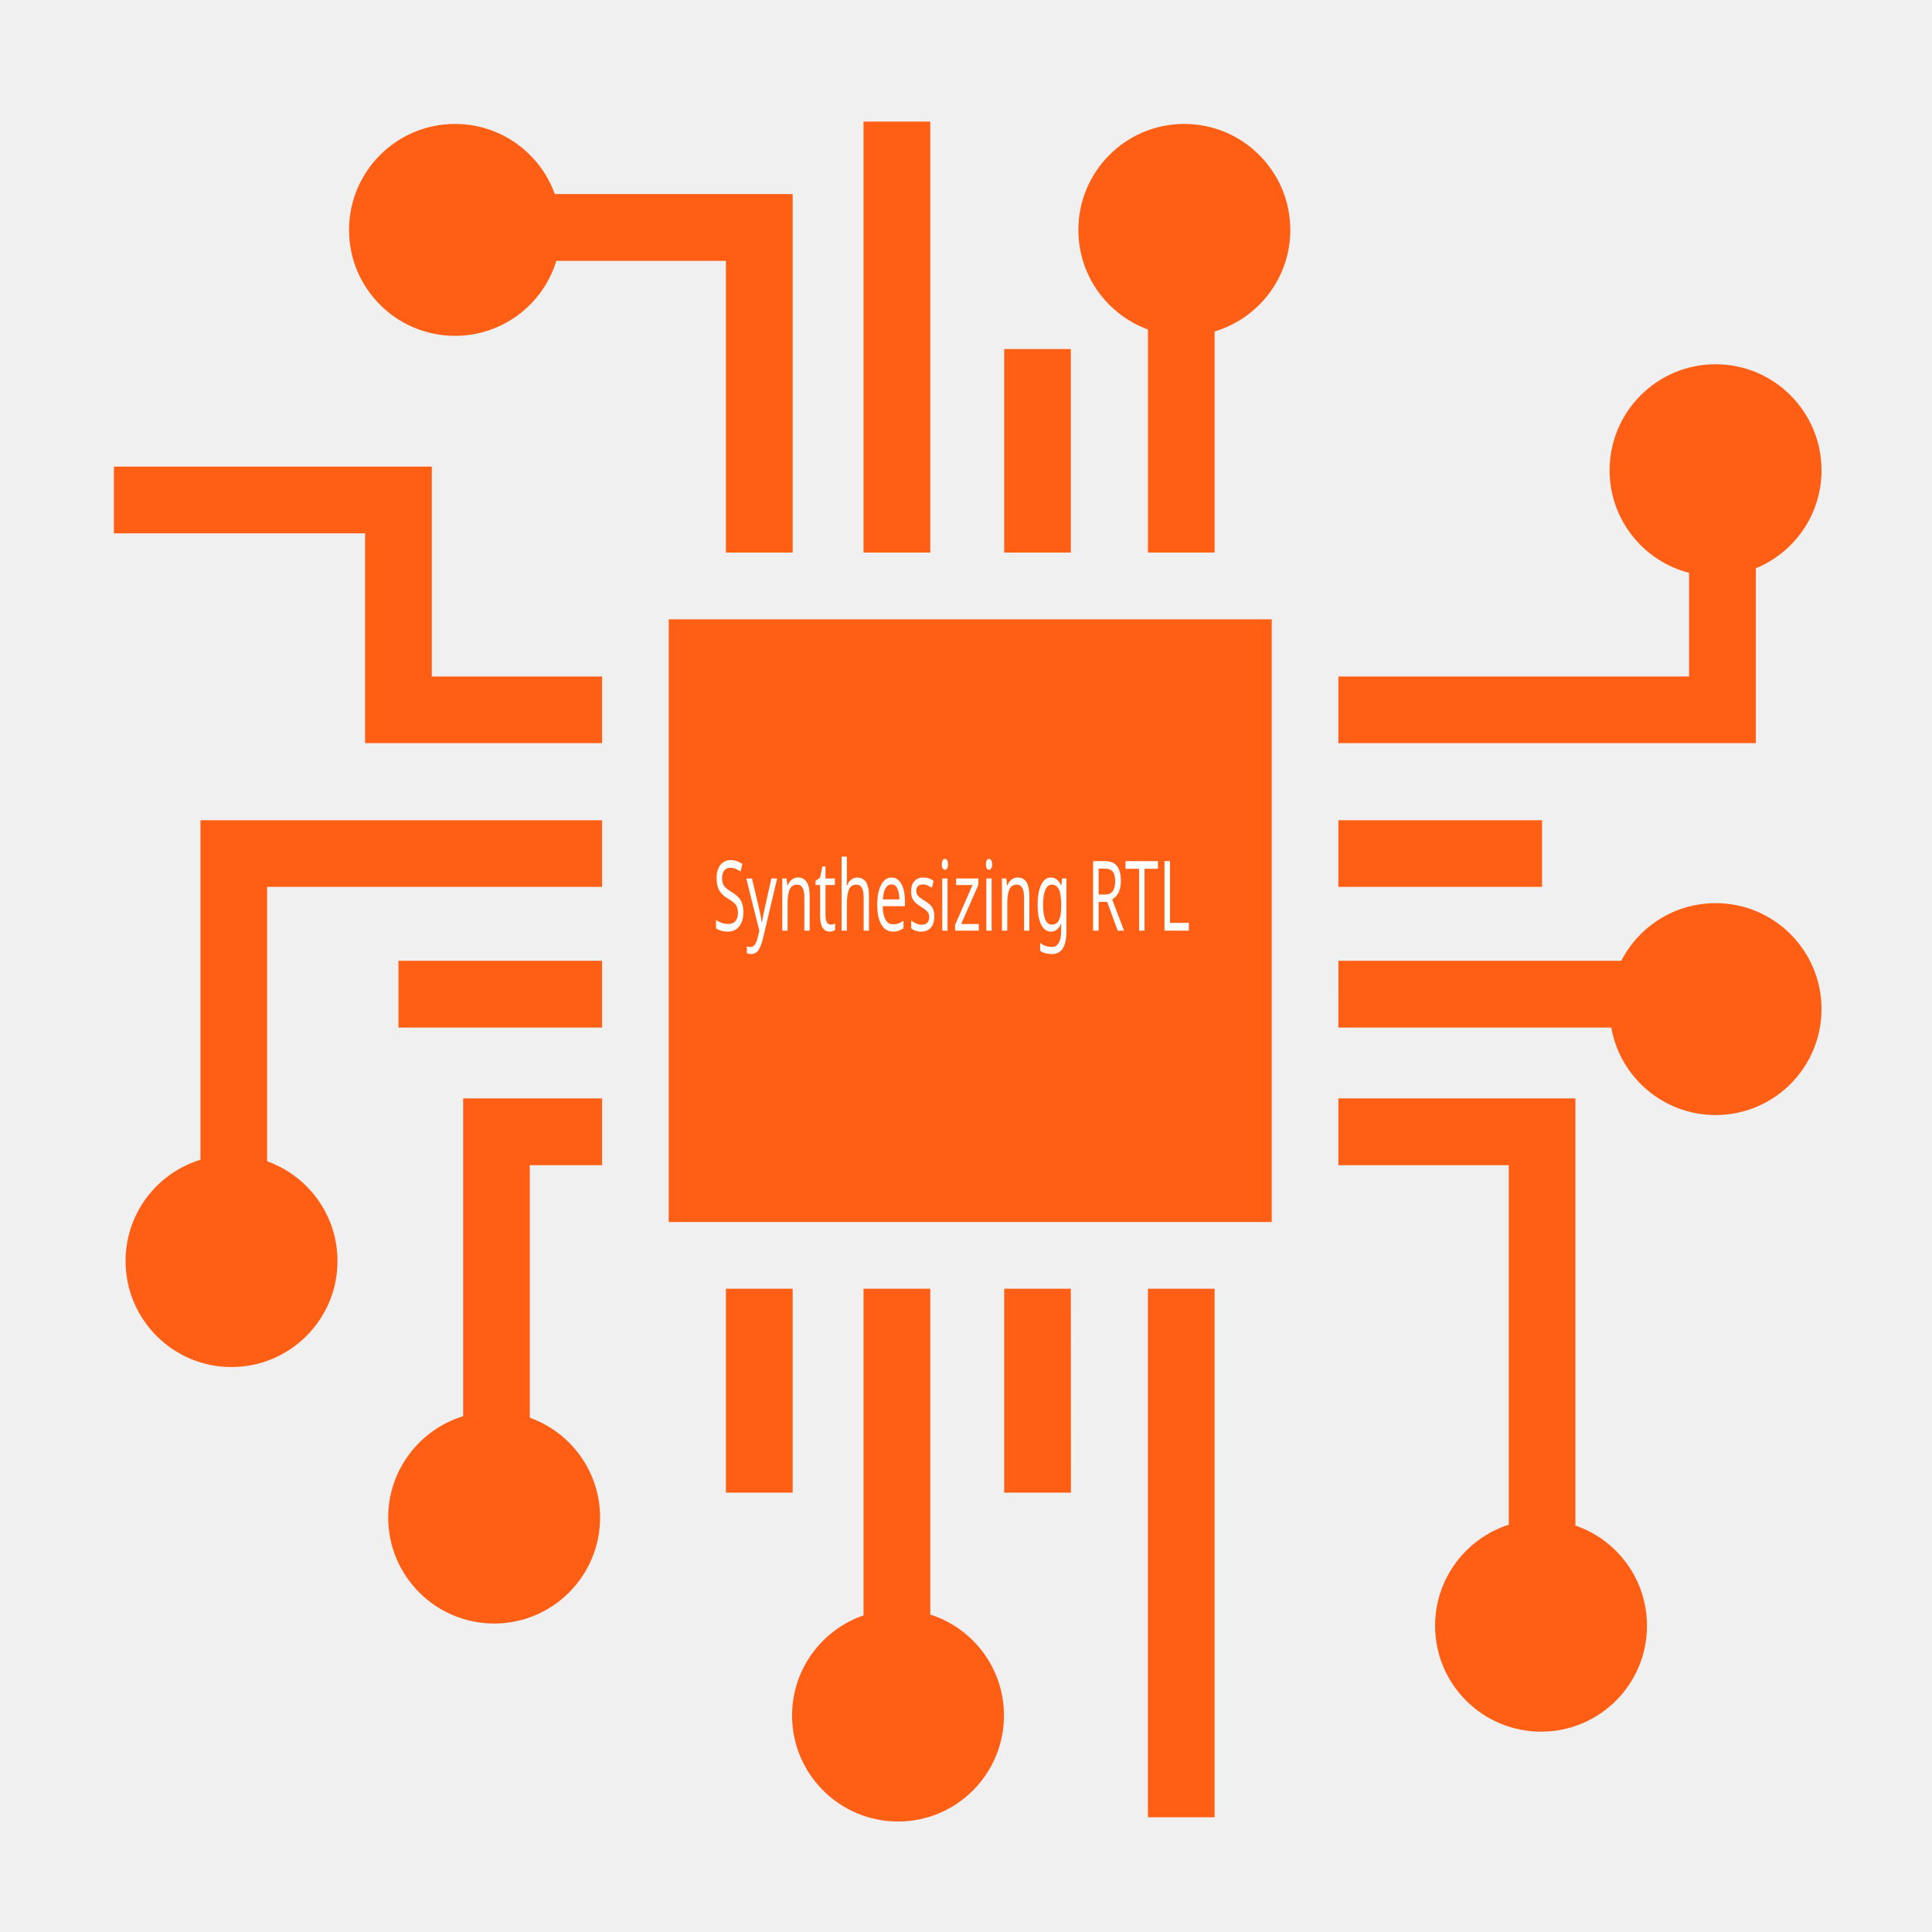
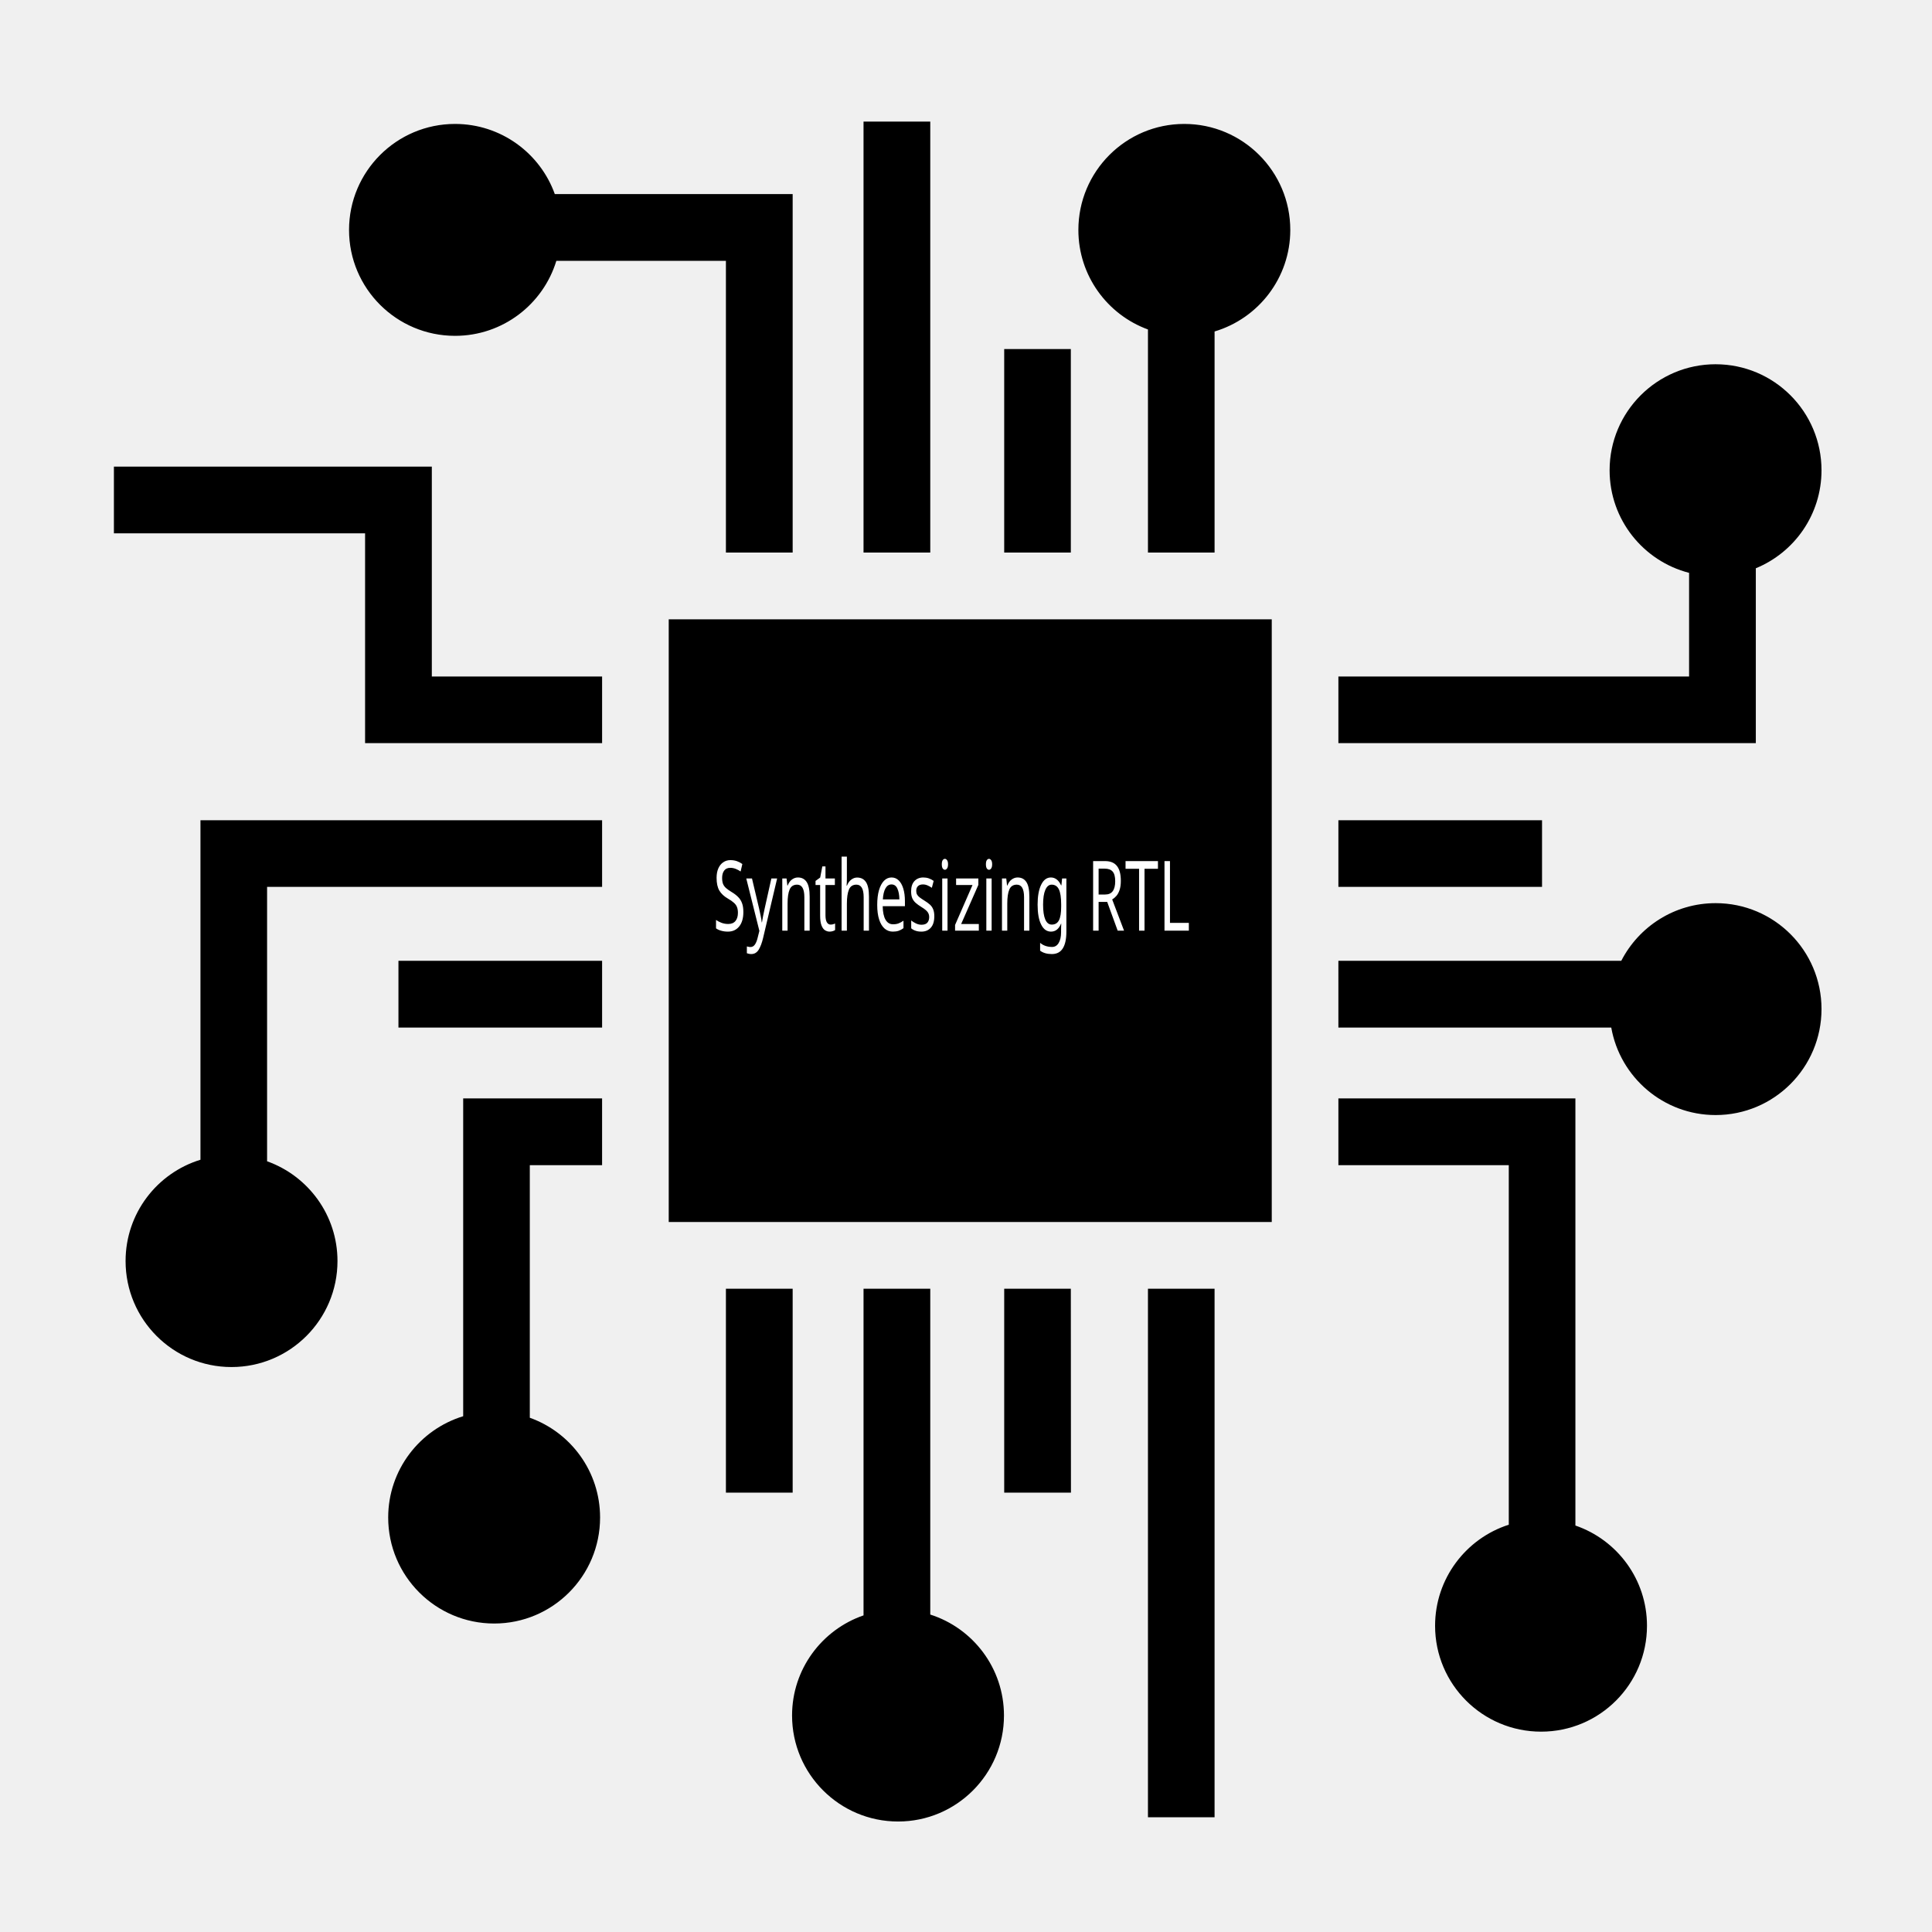
<svg xmlns="http://www.w3.org/2000/svg" viewBox="0 0 512 512" style="height: 512px; width: 512px;" version="1.1" id="svg8">
  <defs id="defs12" />
  <path d="M0 0h512v512H0z" fill="#7c2828" fill-opacity="0" id="path2" />
  <g class="" transform="translate(0,0)" style="touch-action: none;" id="g6">
-     <path d="m 228.844,32.22 v 114.218 h 17.687 V 32.218 h -17.686 z m -108.25,0.624 C 105.087,32.844 92.5,45.43 92.5,60.937 92.5,76.444 105.087,89 120.594,89 c 12.655,0 23.34,-8.372 26.844,-19.875 h 44.937 v 77.313 h 17.688 v -95 H 147.03 C 143.142,40.601 132.768,32.845 120.594,32.845 Z m 193.25,0 c -15.507,0 -28.063,12.586 -28.063,28.093 0,12.124 7.677,22.45 18.44,26.376 v 59.124 h 17.655 V 87.844 c 11.596,-3.452 20.063,-14.193 20.063,-26.906 0,-15.508 -12.587,-28.094 -28.094,-28.094 z M 266.124,92.5 v 53.938 h 17.657 V 92.5 h -17.655 z m 188.532,4.03 c -15.507,0 -28.094,12.588 -28.094,28.095 0,13.083 8.948,24.074 21.063,27.188 v 27.468 h -92.938 v 17.657 h 110.624 v -46.342 c 10.223,-4.192 17.407,-14.233 17.407,-25.97 0,-15.507 -12.557,-28.094 -28.064,-28.094 z M 30.187,123.657 v 17.688 H 96.75 v 55.594 h 62.814 V 179.28 h -45.126 v -55.624 h -84.25 z m 147.032,40.47 v 159.718 h 159.81 V 164.125 H 177.22 Z M 53.124,217.375 v 89.969 c -11.49,3.512 -19.844,14.198 -19.844,26.844 0,15.505 12.557,28.093 28.064,28.093 15.507,0 28.093,-12.587 28.093,-28.092 0,-12.195 -7.79,-22.564 -18.656,-26.438 v -72.72 h 88.782 V 217.376 H 53.124 Z m 301.563,0 v 17.656 h 53.968 v -17.655 h -53.97 z m 99.968,21.97 c -10.898,0 -20.342,6.21 -25,15.28 h -74.97 l 0.002,17.688 H 427 c 2.325,13.168 13.824,23.187 27.656,23.187 15.507,0 28.063,-12.588 28.063,-28.094 0,-15.507 -12.557,-28.062 -28.064,-28.062 z m -349.062,15.28 v 17.688 h 53.97 v -17.688 z m 17.156,36.47 v 84.217 c -11.498,3.513 -19.875,14.2 -19.875,26.844 0,15.506 12.587,28.094 28.094,28.094 15.506,0 28.06,-12.588 28.06,-28.094 0,-12.194 -7.766,-22.564 -18.624,-26.437 v -66.94 h 19.156 v -17.686 h -36.81 z m 231.938,0 v 17.686 h 45.156 v 95.283 c -11.323,3.624 -19.53,14.26 -19.53,26.78 -0.002,15.506 12.585,28.063 28.092,28.063 15.507,0 28.063,-12.557 28.063,-28.062 0,-12.32 -7.935,-22.778 -18.97,-26.563 V 291.095 H 354.684 Z M 192.375,341.53 v 54.033 h 17.688 V 341.53 Z m 36.47,0 v 86.564 c -11.013,3.794 -18.94,14.233 -18.94,26.53 0,15.506 12.588,28.095 28.095,28.095 15.507,0 28.063,-12.59 28.063,-28.095 0,-12.53 -8.203,-23.14 -19.532,-26.75 V 341.53 Z m 37.28,0 v 54.033 h 17.688 l -0.032,-54.032 h -17.655 z m 38.094,0 v 140.064 h 17.655 V 341.53 H 304.22 Z" id="path4" style="fill:#ff5e15;fill-opacity:1" />
+     <path d="m 228.844,32.22 v 114.218 h 17.687 V 32.218 h -17.686 z m -108.25,0.624 C 105.087,32.844 92.5,45.43 92.5,60.937 92.5,76.444 105.087,89 120.594,89 c 12.655,0 23.34,-8.372 26.844,-19.875 h 44.937 v 77.313 h 17.688 v -95 H 147.03 C 143.142,40.601 132.768,32.845 120.594,32.845 Z m 193.25,0 c -15.507,0 -28.063,12.586 -28.063,28.093 0,12.124 7.677,22.45 18.44,26.376 v 59.124 h 17.655 V 87.844 c 11.596,-3.452 20.063,-14.193 20.063,-26.906 0,-15.508 -12.587,-28.094 -28.094,-28.094 z M 266.124,92.5 v 53.938 h 17.657 V 92.5 h -17.655 z m 188.532,4.03 c -15.507,0 -28.094,12.588 -28.094,28.095 0,13.083 8.948,24.074 21.063,27.188 v 27.468 h -92.938 v 17.657 h 110.624 v -46.342 c 10.223,-4.192 17.407,-14.233 17.407,-25.97 0,-15.507 -12.557,-28.094 -28.064,-28.094 z M 30.187,123.657 v 17.688 H 96.75 v 55.594 h 62.814 V 179.28 h -45.126 v -55.624 h -84.25 z m 147.032,40.47 v 159.718 h 159.81 V 164.125 H 177.22 Z M 53.124,217.375 v 89.969 c -11.49,3.512 -19.844,14.198 -19.844,26.844 0,15.505 12.557,28.093 28.064,28.093 15.507,0 28.093,-12.587 28.093,-28.092 0,-12.195 -7.79,-22.564 -18.656,-26.438 v -72.72 h 88.782 V 217.376 H 53.124 Z m 301.563,0 v 17.656 h 53.968 v -17.655 h -53.97 z m 99.968,21.97 c -10.898,0 -20.342,6.21 -25,15.28 h -74.97 l 0.002,17.688 H 427 c 2.325,13.168 13.824,23.187 27.656,23.187 15.507,0 28.063,-12.588 28.063,-28.094 0,-15.507 -12.557,-28.062 -28.064,-28.062 z m -349.062,15.28 v 17.688 h 53.97 v -17.688 z m 17.156,36.47 v 84.217 c -11.498,3.513 -19.875,14.2 -19.875,26.844 0,15.506 12.587,28.094 28.094,28.094 15.506,0 28.06,-12.588 28.06,-28.094 0,-12.194 -7.766,-22.564 -18.624,-26.437 v -66.94 h 19.156 v -17.686 h -36.81 z m 231.938,0 v 17.686 h 45.156 v 95.283 c -11.323,3.624 -19.53,14.26 -19.53,26.78 -0.002,15.506 12.585,28.063 28.092,28.063 15.507,0 28.063,-12.557 28.063,-28.062 0,-12.32 -7.935,-22.778 -18.97,-26.563 V 291.095 H 354.684 Z M 192.375,341.53 v 54.033 h 17.688 V 341.53 Z m 36.47,0 v 86.564 c -11.013,3.794 -18.94,14.233 -18.94,26.53 0,15.506 12.588,28.095 28.095,28.095 15.507,0 28.063,-12.59 28.063,-28.095 0,-12.53 -8.203,-23.14 -19.532,-26.75 V 341.53 Z m 37.28,0 v 54.033 h 17.688 l -0.032,-54.032 h -17.655 z m 38.094,0 v 140.064 h 17.655 V 341.53 H 304.22 Z" id="path4" style="fill:#000000;fill-opacity:1" />
    <text xml:space="preserve" style="font-style:normal;font-weight:normal;font-size:20.366px;line-height:20;font-family:sans-serif;letter-spacing:0px;word-spacing:0px;fill:#ffffff;fill-opacity:1;stroke:none;stroke-width:0.509" x="239.66" y="194.434" id="text816" transform="scale(0.7883737,1.268434)">
      <tspan id="tspan814" x="239.66" y="194.434" style="stroke-width:0.509">Synthesizing RTL</tspan>
    </text>
  </g>
</svg>
